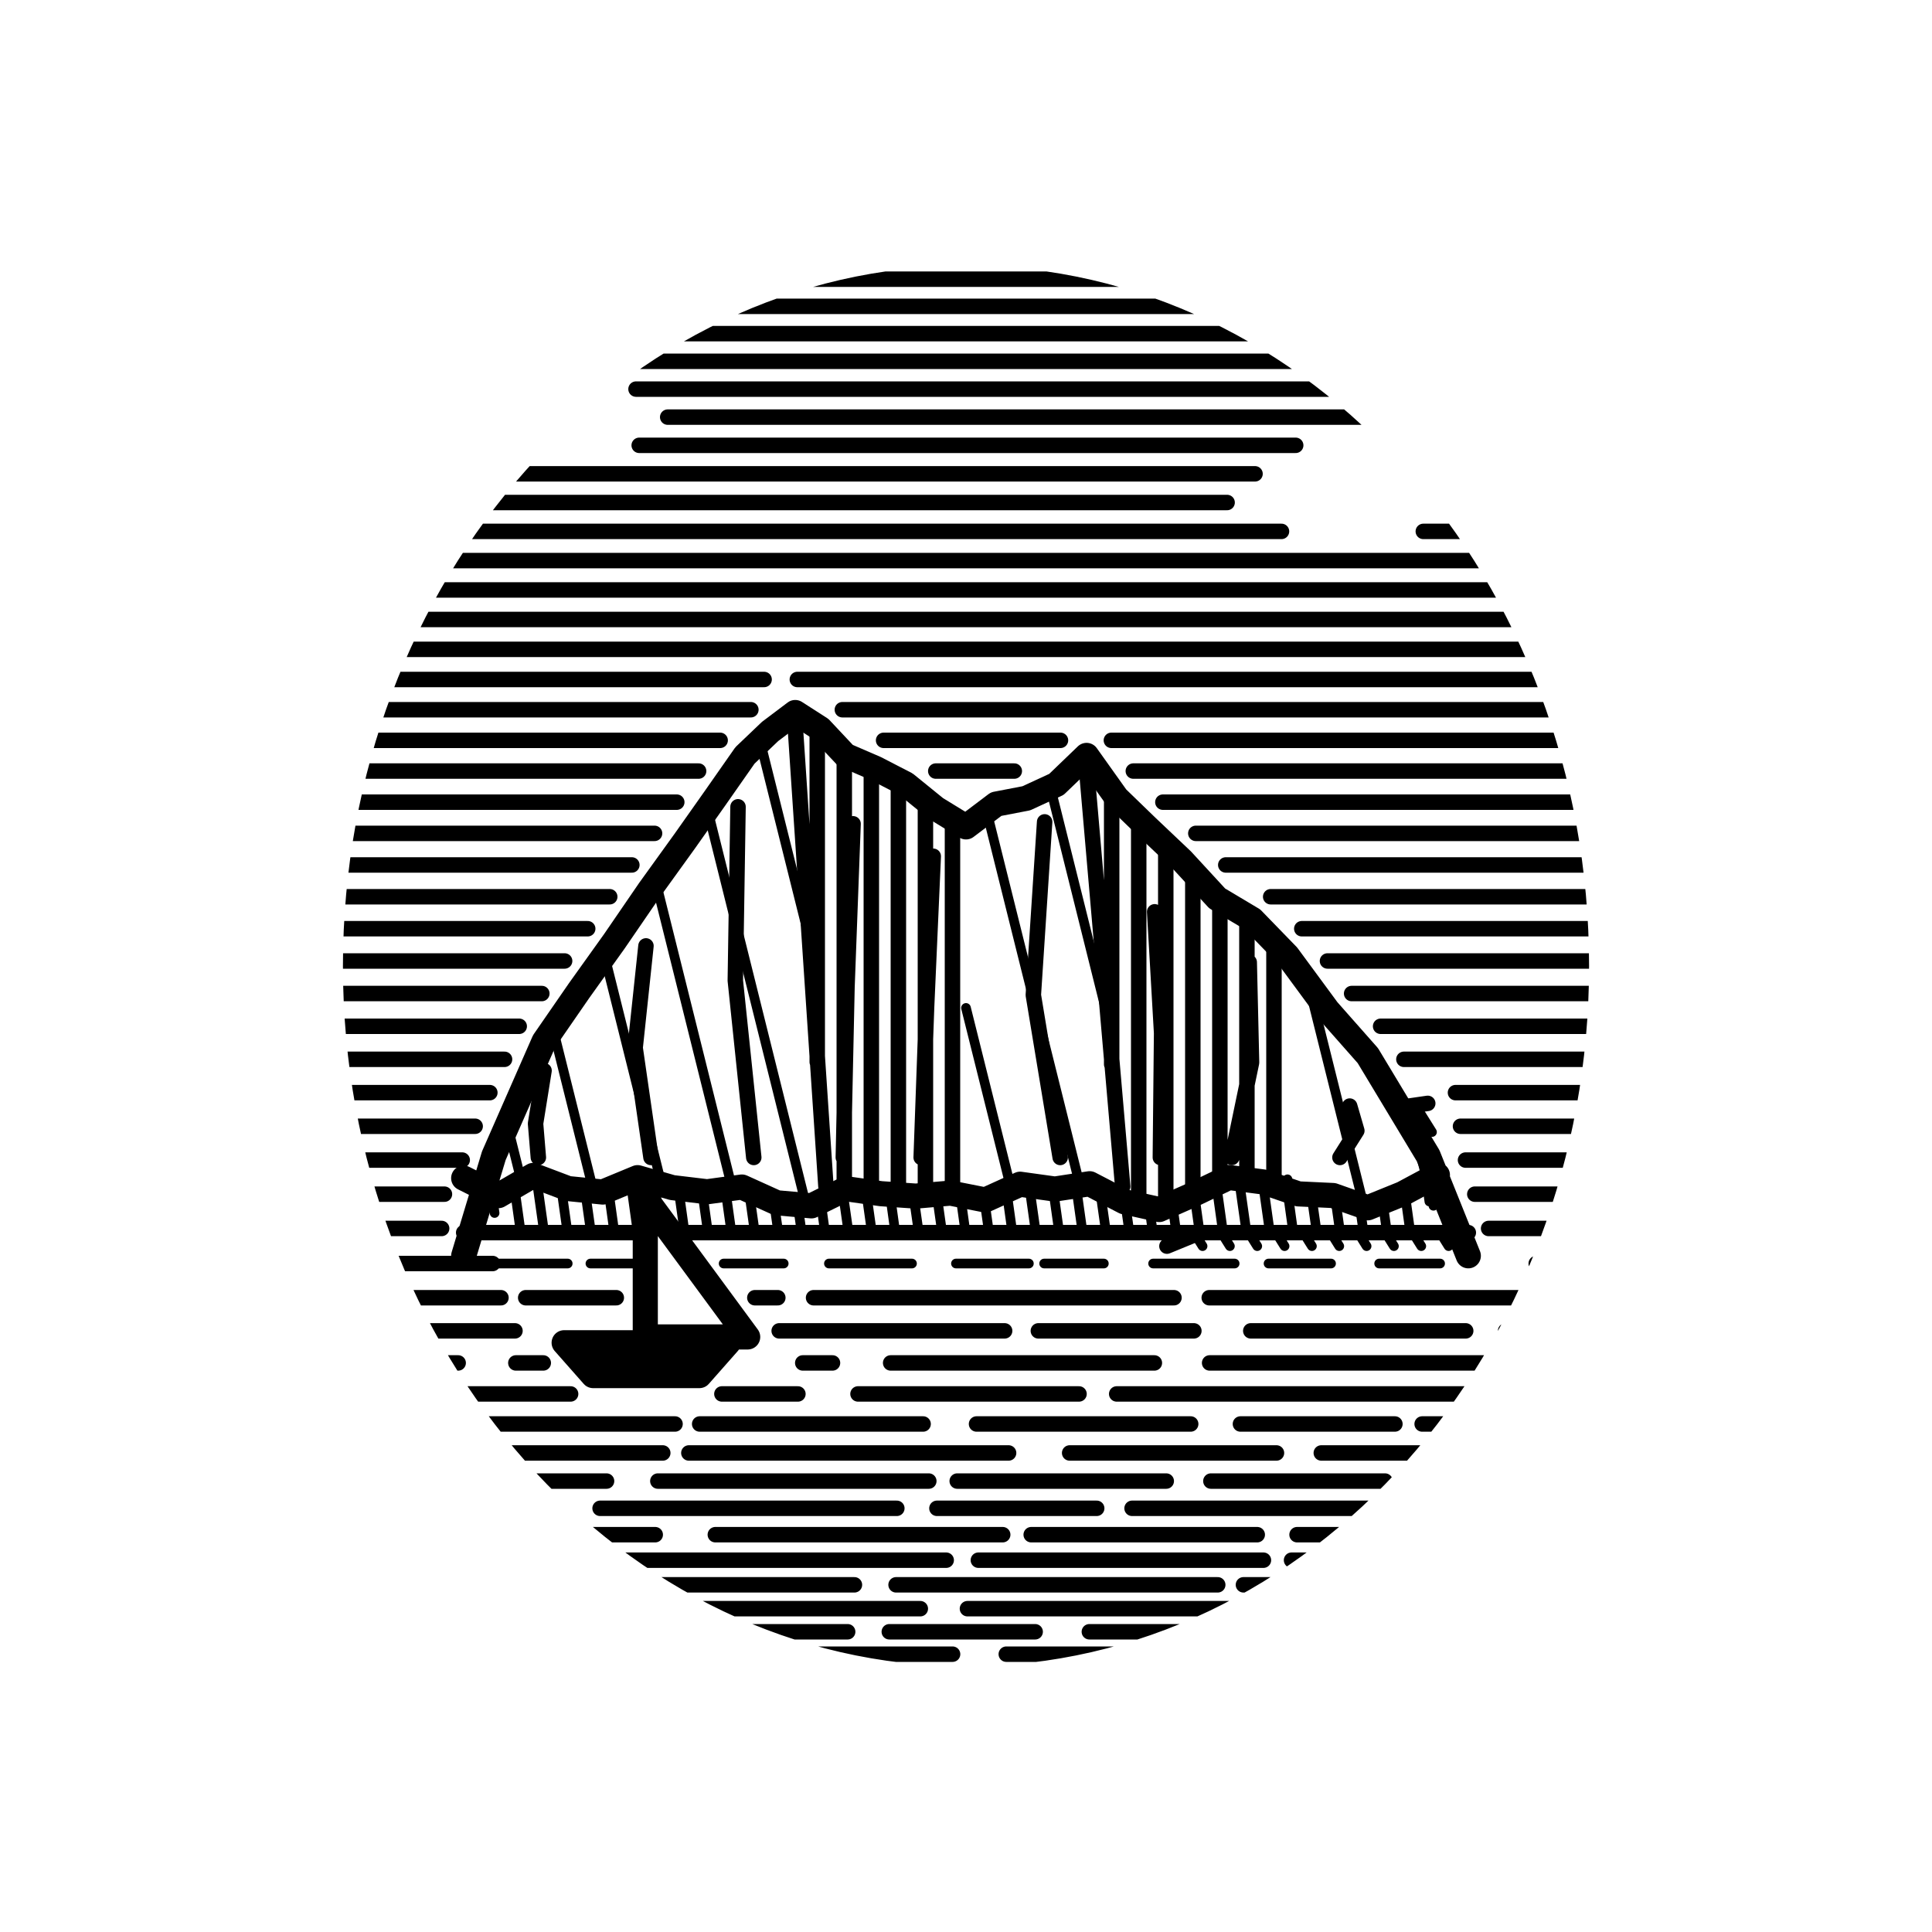
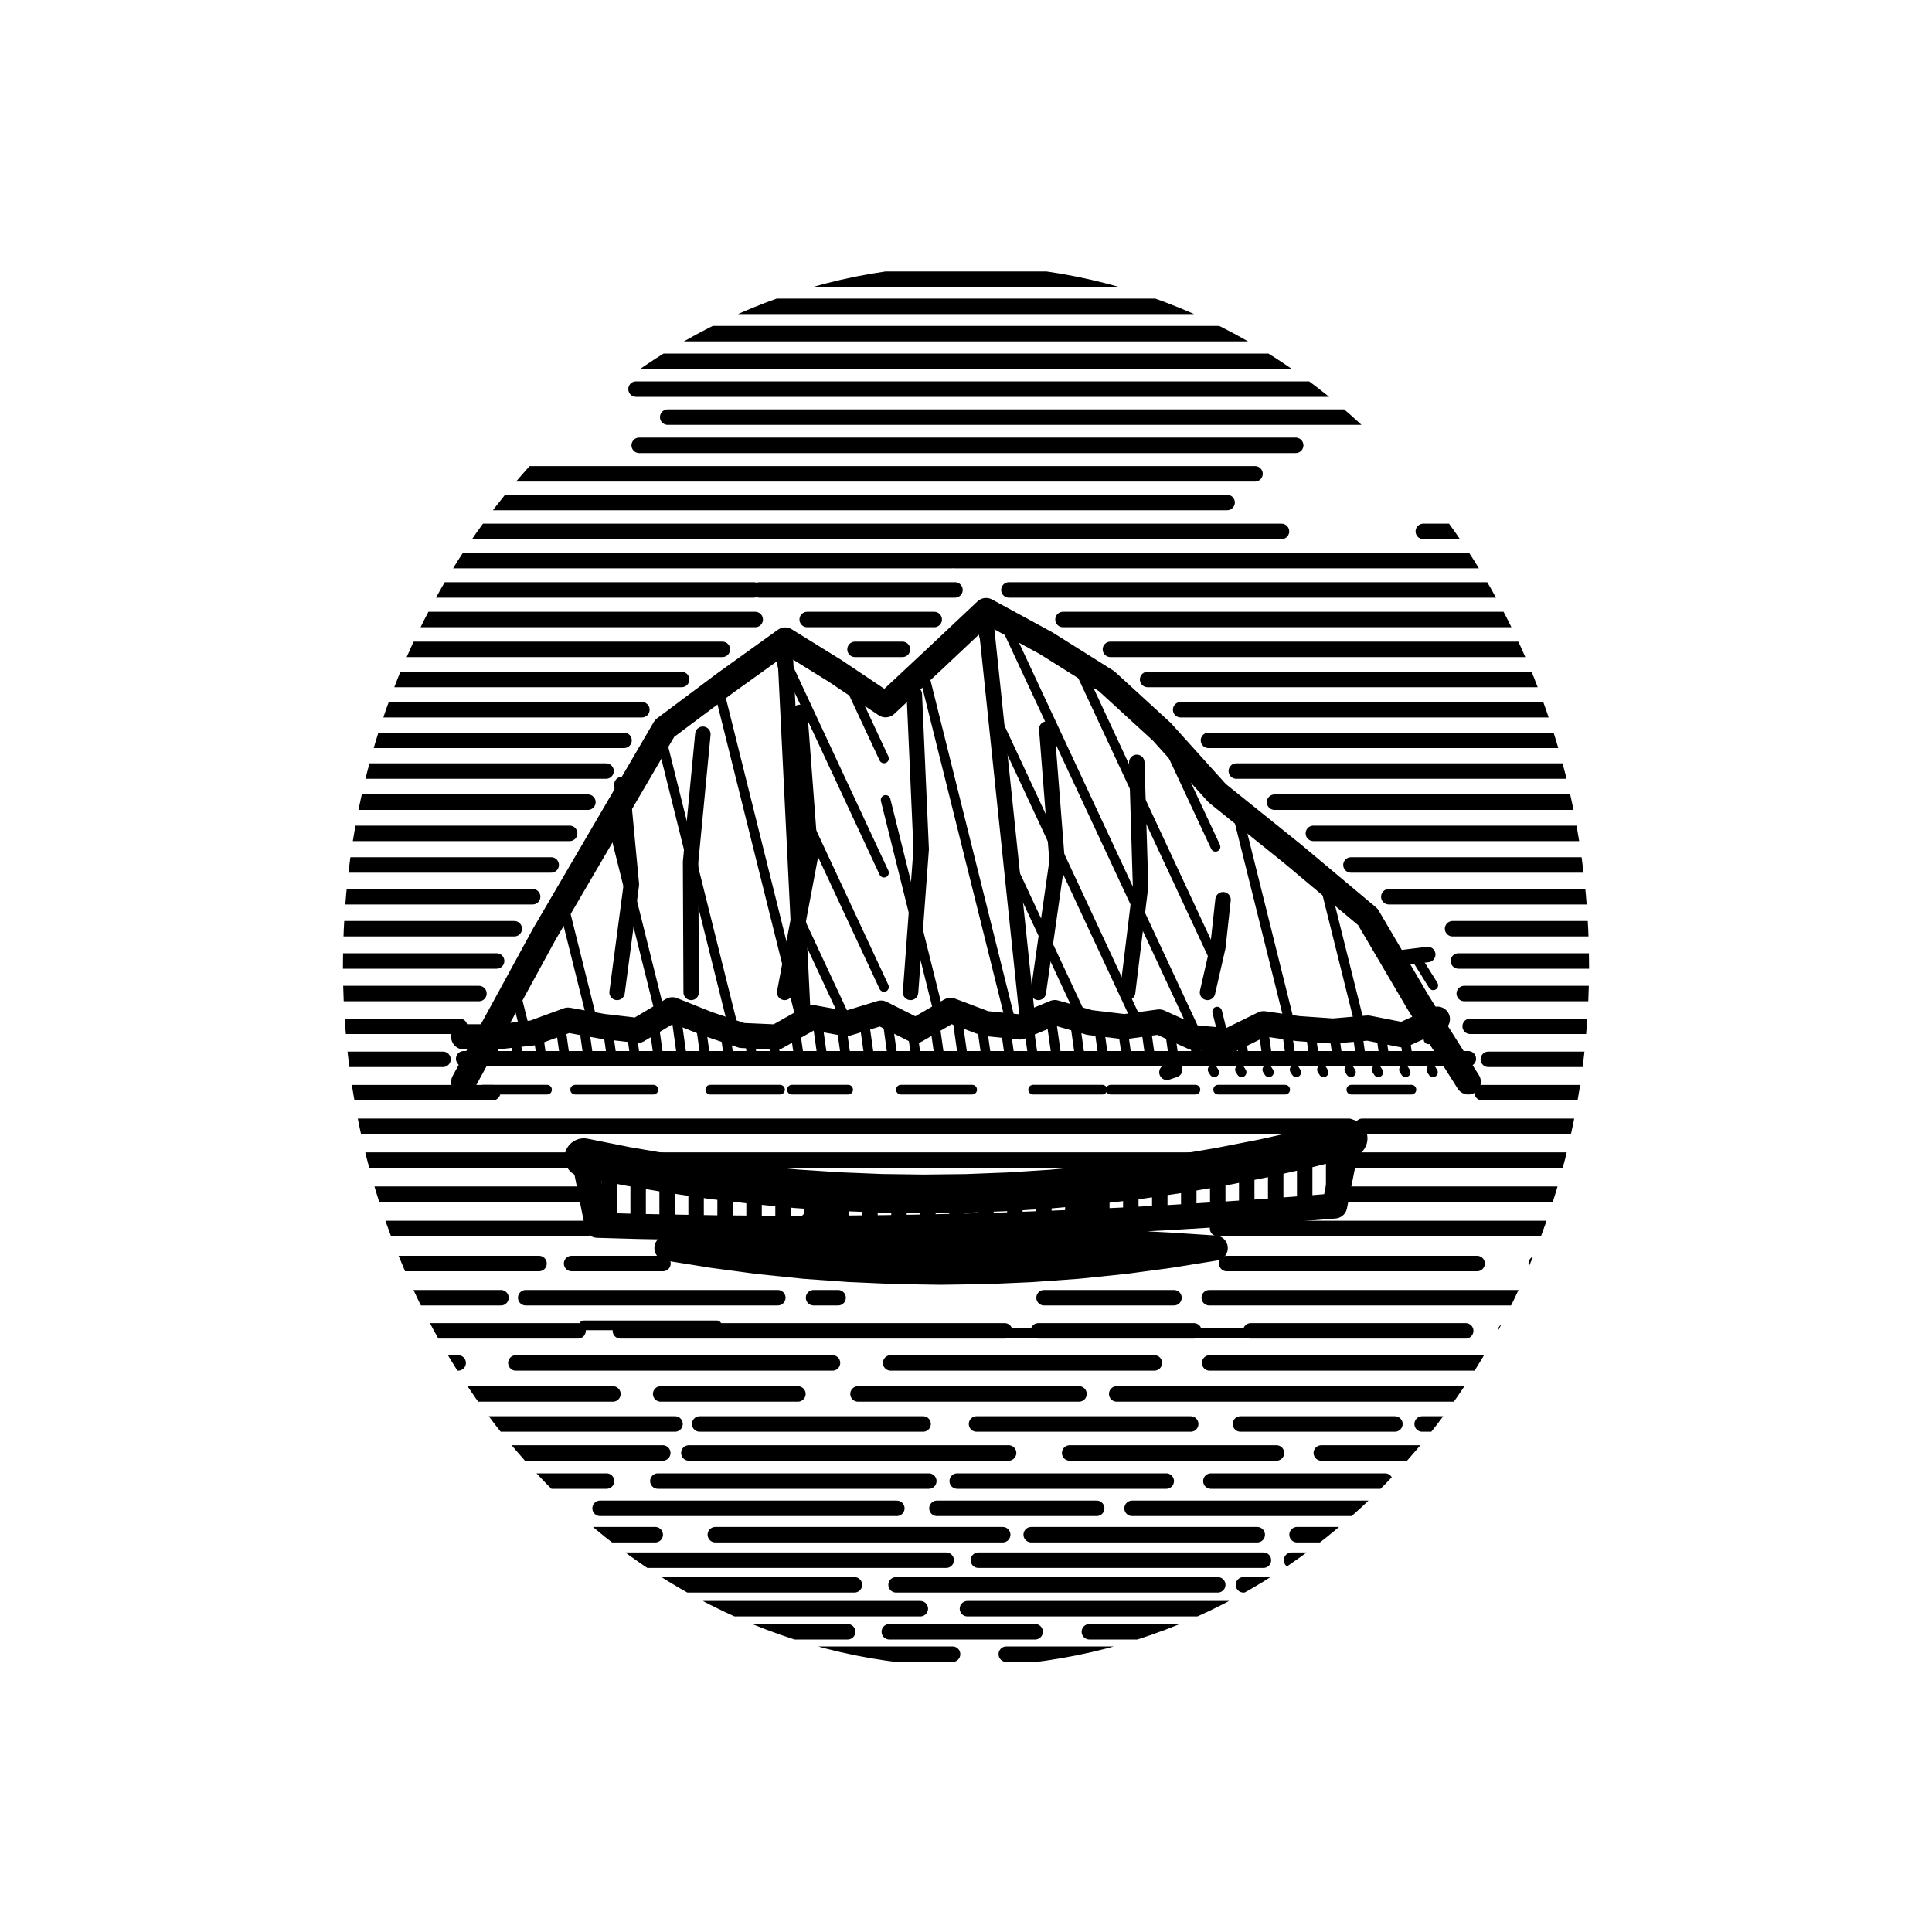
<svg xmlns="http://www.w3.org/2000/svg" viewBox="0 0 200 200">
  <defs>
    <clipPath id="w">
      <path d="M35.5 100A64.5 72.5 0 1 1 164.5 100A64.5 72.5 0 1 1 35.5 100Z" />
    </clipPath>
  </defs>
  <g clip-path="url(#w)" fill="none" stroke="#000" stroke-linecap="round" stroke-linejoin="round">
-     <path d="M59.4 139.6L74.4 139.6L72 141.8L61.8 141.8Z" fill="#000" stroke="none" />
-     <path d="M146.5 114.41L148.24 117.19M149.22 127.82L149.96 129M146.39 127.82L147.13 129M143.56 127.82L144.3 129M140.73 127.82L141.47 129M137.9 127.82L138.64 129M135.07 127.82L135.81 129M132.24 127.82L132.98 129M129.41 127.82L130.15 129M126.58 127.82L127.32 129M123.75 127.82L124.49 129M146.58 117.55L147.74 122.21M148.14 123.82L148.39 124.82M135.46 101.88L141.18 124.82M133.28 122.08L133.59 123.31M108.73 81.49L114.65 105.23M102.14 83.98L111.79 122.7M100 104.34L104.66 123.01M78.68 76.71L83.78 97.14M73.23 83.76L83.45 124.78M67.88 91.24L75.8 123.02M62.57 98.88L68.49 122.62M57.24 106.46L61.44 123.3M52.52 116.45L54 122.38M48 127.26L48.37 128.76M147.67 122.24L147.97 124.38M145.42 123.45L146 127.6M143.13 124.41L143.58 127.6M140.75 124.73L141.16 127.6M138.2 123.83L138.73 127.6M135.75 123.65L136.31 127.6M133.27 123.2L133.88 127.6M130.72 122.35L131.46 127.6M128.25 122.03L129.04 127.6M125.9 122.51L126.61 127.6M123.63 123.6L124.19 127.6M121.35 124.61L121.77 127.6M118.98 124.98L119.34 127.6M116.47 124.42L116.92 127.6M113.86 123.09L114.5 127.6M111.39 122.76L112.07 127.6M109.01 123.06L109.65 127.6M106.54 122.72L107.23 127.6M104.19 123.23L104.8 127.6M101.9 124.2L102.38 127.6M99.41 123.71L99.95 127.6M96.97 123.64L97.53 127.6M94.57 123.81L95.11 127.6M92.13 123.63L92.68 127.6M89.66 123.35L90.26 127.6M87.22 123.24L87.84 127.6M84.96 124.36L85.41 127.6M82.58 124.7L82.99 127.6M80.11 124.38L80.57 127.6M77.52 123.21L78.14 127.6M75.09 123.11L75.72 127.6M72.69 123.31L73.29 127.6M70.23 123.01L70.87 127.6M67.72 122.4L68.21 125.92M65.27 122.21L66.02 127.6M62.98 123.16L63.6 127.6M60.56 123.22L61.18 127.6M58.07 122.77L58.75 127.6M55.51 121.8L56.33 127.6M53.24 122.82L53.91 127.6M50.89 123.42L51.2 125.57M50 130.8L58.77 130.8M61.12 130.8L66.8 130.8M74.91 130.8L81.13 130.8M85.81 130.8L94.41 130.8M98.96 130.8L106.51 130.8M108.09 130.8L114.27 130.8M119.37 130.8L127.81 130.8M131.32 130.8L137.79 130.8M142.77 130.8L149.08 130.8" stroke-width="1" />
-     <path d="M35.5 28.9L164.5 28.9M35.5 31.71L164.5 31.71M35.5 34.54L164.5 34.54M35.5 37.4L51.43 37.4M60.57 37.4L164.5 37.4M35.5 40.28L46.16 40.28M65.84 40.28L164.5 40.28M35.5 43.18L42.88 43.18M69.12 43.18L164.5 43.18M35.5 46.1L45.83 46.1M66.17 46.1L134.13 46.1M145.87 46.1L164.5 46.1M35.5 49.05L129.92 49.05M150.08 49.05L164.5 49.05M35.5 52.02L127.03 52.02M152.97 52.02L164.5 52.02M35.5 55.01L132.66 55.01M147.34 55.01L164.5 55.01M35.5 58.03L164.5 58.03M35.5 61.07L164.5 61.07M35.5 64.13L164.5 64.13M35.5 67.22L164.5 67.22M35.5 70.34L79.1 70.34M82.54 70.34L164.5 70.34M35.5 73.47L77.73 73.47M87.2 73.47L164.5 73.47M35.5 76.64L74.55 76.64M91.47 76.64L109.78 76.64M115.05 76.64L164.5 76.64M35.5 79.82L72.32 79.82M96.87 79.82L105 79.82M117.32 79.82L164.5 79.82M35.5 83.04L70.06 83.04M120.38 83.04L164.5 83.04M35.5 86.27L67.76 86.27M123.79 86.27L164.5 86.27M35.5 89.54L65.41 89.54M126.89 89.54L164.5 89.54M35.5 92.83L63.12 92.83M131.54 92.83L164.5 92.83M35.5 96.14L60.84 96.14M134.76 96.14L164.5 96.14M35.5 99.48L58.45 99.48M137.42 99.48L164.5 99.48M35.5 102.85L56.09 102.85M139.92 102.85L164.5 102.85M35.5 106.24L53.75 106.24M142.92 106.24L164.5 106.24M35.5 109.66L52.23 109.66M145.33 109.66L164.5 109.66M35.5 113.11L50.71 113.11M150.67 113.11L164.5 113.11M35.5 116.59L49.19 116.59M151.19 116.59L164.5 116.59M35.5 120.09L47.85 120.09M151.71 120.09L164.5 120.09M35.5 123.62L46.01 123.62M152.67 123.62L164.5 123.62M35.5 127.17L45.72 127.17M154.1 127.17L164.5 127.17M35.5 130.8L51 130.8M159.03 130.8L164.5 130.8M35.5 134.34L51.86 134.34M54.42 134.34L63.8 134.34M78.14 134.34L80.52 134.34M84.22 134.34L121.53 134.34M125.18 134.34L158.82 134.34M35.5 137.77L39.05 137.77M42.64 137.77L53.31 137.77M80.66 137.77L104 137.77M107.49 137.77L123.59 137.77M129.48 137.77L151.73 137.77M155.86 137.77L164.5 137.77M35.5 141.09L47.43 141.09M53.4 141.09L56.24 141.09M83.1 141.09L86.18 141.09M92.2 141.09L119.5 141.09M125.22 141.09L156.1 141.09M159.16 141.09L164.5 141.09M35.5 144.3L59.07 144.3M74.73 144.3L82.6 144.3M88.82 144.3L111.7 144.3M115.6 144.3L152.34 144.3M155.84 144.3L164.5 144.3M35.5 147.41L69.88 147.41M72.43 147.41L95.56 147.41M101.09 147.41L123.26 147.41M128.41 147.41L144.4 147.41M147.22 147.41L164.5 147.41M35.5 150.41L68.61 150.41M71.31 150.41L104.41 150.41M110.73 150.41L132.14 150.41M136.78 150.41L164.5 150.41M35.5 153.32L62.79 153.32M68.1 153.32L96.15 153.32M99.09 153.32L120.73 153.32M125.35 153.32L143.38 153.32M146.89 153.32L164.5 153.32M35.5 156.14L56.39 156.14M62.12 156.14L92.84 156.14M96.99 156.14L113.53 156.14M117.19 156.14L156.07 156.14M159.87 156.14L164.5 156.14M35.5 158.87L67.83 158.87M74.05 158.87L103.8 158.87M106.75 158.87L130.15 158.87M134.27 158.87L149.61 158.87M153.8 158.87L164.5 158.87M41.28 161.51L57.9 161.51M62.45 161.51L97.95 161.51M101.28 161.51L130.79 161.51M133.7 161.51L157.16 161.51M162.31 161.51L164.5 161.51M35.5 164.06L51.29 164.06M57.73 164.06L88.45 164.06M92.76 164.06L126.06 164.06M128.72 164.06L158.79 164.06M35.5 166.53L51.54 166.53M56.6 166.53L95.27 166.53M100.15 166.53L136.73 166.53M142.33 166.53L163.69 166.53M35.5 168.92L47.18 168.92M50.59 168.92L87.75 168.92M92.06 168.92L107.16 168.92M112.77 168.92L142.01 168.92M145.65 168.92L164.5 168.92M38.44 171.24L73.37 171.24M76.97 171.24L98.61 171.24M104.17 171.24L118.27 171.24M123.4 171.24L151.19 171.24M154.78 171.24L164.5 171.24M120.8 129L123.68 127.82M144.84 114.65L147.8 114.22M98.6 85.14L98.6 123.55M95.8 83.21L95.8 123.74M93 81.17L93 123.7M90.2 79.76L90.2 123.43M87.4 78.47L87.4 123.15M84.6 75.62L84.6 109.94M82.32 75.16L85.5 122.82M131.88 97.88L131.88 122.73M129.08 95.24L129.08 122.14M126.28 93.57L126.28 122.33M123.48 90.67L123.48 123.67M120.68 87.86L120.68 124.42M117.88 85.19L117.88 124.42M115.08 82.25L115.08 110.18M112.48 79.6L116.22 122.82M56.32 110.83L55.44 116.31L55.73 119.82M66.87 97.92L65.75 108.47L67.39 119.82M76.4 83.52L76.12 101.51L78.03 119.82M88.31 85.28L87.68 102.18L87.3 119.82M96.61 88.64L95.92 104.25L95.36 119.82M108.14 85.08L106.97 103.01L109.75 119.82M119.53 94.39L120.25 106.94L120.12 119.82M129.32 99.61L129.56 110L127.52 119.82M139.72 114.5L140.46 117.05L138.71 119.82M48 127.6L66.8 127.6M69.45 127.6L152 127.6" stroke-width="1.6" />
-     <path d="M48 130L49.56 124.82L49.81 124M50.1 123.02L51.12 119.64L53.72 113.72L56.32 107.8L59.96 102.53L63.6 97.44L67.24 92.13L70.88 87.08L74 82.66L77.12 78.2L79.72 75.72L82.32 73.76L84.92 75.43L87.52 78.2L90.64 79.55L93.76 81.16L96.88 83.69L100 85.6L103.12 83.24L106.24 82.64L109.36 81.2L112.48 78.2L115.6 82.58L118.72 85.6L122.36 89.05L126 93L129.64 95.17L133.28 98.92L137.44 104.57L141.6 109.28L144.72 114.46L147.84 119.64L148.67 121.71M148.73 121.86L149.92 124.82L152 130M48 121.96L51.6 123.77L55.2 121.68L58.8 123.04L62.4 123.4L66 121.91L69.6 122.94L73.2 123.37L76.8 122.88L80.4 124.51L84 124.83L87.6 123.06L91.2 123.57L94.8 123.82L98.4 123.51L102 124.22L105.6 122.59L109.2 123.09L112.8 122.54L116.4 124.41L120 125.21L123.6 123.62L127.2 121.89L130.8 122.36L134.4 123.59L138 123.76L141.6 125.03L145.2 123.57L148.8 121.64M58.4 139L75.4 139L72.4 142.4L61.4 142.4ZM66.8 138.4L66.8 124L77.4 138.4Z" stroke-width="2.6" />
+     <path d="M69.04 129.2L73.77 128.89L78.5 128.64L83.23 128.45L87.96 128.31L92.69 128.23L97.42 128.2L102.15 128.23L106.88 128.31L111.61 128.45L116.34 128.64L121.07 128.89L125.8 129.2L121.07 129.96L116.34 130.59L111.61 131.08L106.88 131.42L102.15 131.63L97.42 131.7L92.69 131.63L87.96 131.42L83.23 131.08L78.5 130.59L73.77 129.96L69.04 129.2Z" fill="#000" stroke="none" />
+     <path d="M146.48 98.97L148.37 102M148.17 110.73L148.34 111M145.34 110.73L145.51 111M142.51 110.73L142.68 111M139.68 110.73L139.85 111M136.85 110.73L137.02 111M134.02 110.73L134.19 111M131.19 110.73L131.36 111M128.36 110.73L128.53 111M125.53 110.73L125.7 111M147.8 105.35L147.93 105.89M148.19 106.9L148.39 107.73M137.03 91.09L140.87 106.49M127.97 83.7L133.62 106.37M126 104.72L126.74 107.7M101.38 63.86L102.63 68.84M95.54 69.35L104.73 106.22M91.68 82.81L97.27 105.25M80.48 66.82L81.49 70.87M74.37 71.24L83 105.88M68.37 76.13L76.05 106.94M63.31 84.78L68.41 105.23M58.26 93.44L61.41 106.07M53.27 102.35L54.43 107M48 110.17L48.31 111.42M87.83 70.63L91.51 78.51M81.56 69L91.51 90.34M82.15 82.1L91.51 102.17M82.74 95.19L87.75 105.93M120.45 76.13L125.83 87.66M111.56 68.89L125.83 99.49M104 64.52L123.99 107.37M103.35 74.94L117.87 106.08M104.79 89.87L112.16 105.66M106.24 104.8L106.72 105.84M147.66 106.01L147.88 107.59M145.38 107.05L145.74 109.6M142.91 106.68L143.32 109.6M140.46 106.52L140.89 109.6M138.07 106.73L138.47 109.6M135.62 106.57L136.05 109.6M133.16 106.3L133.62 109.6M130.7 106.02L131.2 109.6M128.43 107.14L128.78 109.6M126.08 107.64L126.35 109.6M123.62 107.42L123.93 109.6M121.04 106.26L121.51 109.6M118.57 105.99L119.08 109.6M116.19 106.26L116.66 109.6M113.72 105.96L114.23 109.6M111.22 105.4L111.81 109.6M108.74 105.01L109.39 109.6M106.45 105.96L106.96 109.6M104.06 106.16L104.54 109.6M101.58 105.79L102.12 109.6M99.02 104.83L99.69 109.6M96.7 105.58L97.27 109.6M94.41 106.49L94.85 109.6M91.8 105.17L92.42 109.6M89.41 105.42L90 109.6M87.05 105.87L87.58 109.6M84.56 105.42L85.15 109.6M82.26 106.3L82.73 109.6M79.99 107.34L80.3 109.6M77.55 107.22L77.88 109.6M75.03 106.59L75.46 109.6M72.48 105.68L73.03 109.6M69.92 104.66L70.61 109.6M67.64 105.69L68.19 109.6M65.34 106.59L65.76 109.6M62.88 106.3L63.34 109.6M60.39 105.89L60.92 109.6M57.97 105.91L58.49 109.6M55.67 106.75L56.07 109.6M53.3 107.13L53.64 109.6M50.9 107.32L51.1 108.74M50 112.8L56.63 112.8M59.54 112.8L67.64 112.8M73.53 112.8L80.75 112.8M81.98 112.8L87.8 112.8M93.26 112.8L100.64 112.8M106.95 112.8L114.11 112.8M114.98 112.8L123.75 112.8M126.1 112.8L133.04 112.8M139.89 112.8L146.11 112.8M60.44 137.2L74.2 137.2M100 138L134.4 138" stroke-width="1" />
+     <path d="M35.5 28.9L164.5 28.9M35.5 31.71L164.5 31.71M35.5 34.54L164.5 34.54M35.5 37.4L51.43 37.4M60.57 37.4L164.5 37.4M35.5 40.28L46.16 40.28M65.84 40.28L164.5 40.28M35.5 43.18L42.88 43.18M69.12 43.18L164.5 43.18M35.5 46.1L45.83 46.1M66.17 46.1L134.13 46.1M145.87 46.1L164.5 46.1M35.5 49.05L129.92 49.05M150.08 49.05L164.5 49.05M35.5 52.02L127.03 52.02M152.97 52.02L164.5 52.02M35.5 55.01L132.66 55.01M147.34 55.01L164.5 55.01M35.5 58.03L98.57 58.03M98.85 58.03L164.5 58.03M35.5 61.07L78.04 61.07M78.61 61.07L98.86 61.07M104.44 61.07L164.5 61.07M35.5 64.13L78.18 64.13M83.56 64.13L96.71 64.13M110.04 64.13L164.5 64.13M35.5 67.22L74.78 67.22M88.51 67.22L93.42 67.22M114.95 67.22L164.5 67.22M35.5 70.34L70.56 70.34M118.8 70.34L164.5 70.34M35.5 73.47L66.45 73.47M122.22 73.47L164.5 73.47M35.5 76.64L64.6 76.64M125.1 76.64L164.5 76.64M35.5 79.82L62.74 79.82M127.98 79.82L164.5 79.82M35.5 83.04L60.86 83.04M131.94 83.04L164.5 83.04M35.5 86.27L58.97 86.27M135.96 86.27L164.5 86.27M35.5 89.54L57.06 89.54M139.85 89.54L164.5 89.54M35.5 92.83L55.14 92.83M143.77 92.83L164.5 92.83M35.5 96.14L53.24 96.14M150.37 96.14L164.5 96.14M35.5 99.48L51.41 99.48M150.97 99.48L164.5 99.48M35.5 102.85L49.58 102.85M151.58 102.85L164.5 102.85M35.5 106.24L47.58 106.24M152.19 106.24L164.5 106.24M35.5 109.66L45.86 109.66M154.07 109.66L164.5 109.66M35.5 113.11L51 113.11M153.43 113.11L164.5 113.11M35.5 116.59L139.63 116.59M141.03 116.59L164.5 116.59M35.5 120.09L59.27 120.09M68.25 120.09L123.32 120.09M140.33 120.09L164.5 120.09M35.5 123.62L59.97 123.62M139.63 123.62L164.5 123.62M35.5 127.17L60.68 127.17M126.04 127.17L164.5 127.17M35.5 130.8L55.8 130.8M59.17 130.8L68.63 130.8M126.99 130.8L152.91 130.8M159.03 130.8L164.5 130.8M35.5 134.34L51.86 134.34M54.42 134.34L80.52 134.34M84.22 134.34L86.76 134.34M108.08 134.34L121.53 134.34M125.18 134.34L158.82 134.34M35.5 137.77L39.05 137.77M42.64 137.77L59.84 137.77M64.22 137.77L104 137.77M107.49 137.77L123.59 137.77M129.48 137.77L151.73 137.77M155.86 137.77L164.5 137.77M35.5 141.09L47.43 141.09M53.4 141.09L86.18 141.09M92.2 141.09L119.5 141.09M125.22 141.09L156.1 141.09M159.16 141.09L164.5 141.09M35.5 144.3L63.45 144.3M68.39 144.3L82.6 144.3M88.82 144.3L111.7 144.3M115.6 144.3L152.34 144.3M155.84 144.3L164.5 144.3M35.5 147.41L69.88 147.41M72.43 147.41L95.56 147.41M101.09 147.41L123.26 147.41M128.41 147.41L144.4 147.41M147.22 147.41L164.5 147.41M35.5 150.41L68.61 150.41M71.31 150.41L104.41 150.41M110.73 150.41L132.14 150.41M136.78 150.41L164.5 150.41M35.5 153.32L62.79 153.32M68.1 153.32L96.15 153.32M99.09 153.32L120.73 153.32M125.35 153.32L143.38 153.32M146.89 153.32L164.5 153.32M35.5 156.14L56.39 156.14M62.12 156.14L92.84 156.14M96.99 156.14L113.53 156.14M117.19 156.14L156.07 156.14M159.87 156.14L164.5 156.14M35.5 158.87L67.83 158.87M74.05 158.87L103.8 158.87M106.75 158.87L130.15 158.87M134.27 158.87L149.61 158.87M153.8 158.87L164.5 158.87M41.28 161.51L57.9 161.51M62.45 161.51L97.95 161.51M101.28 161.51L130.79 161.51M133.7 161.51L157.16 161.51M162.31 161.51L164.5 161.51M35.5 164.06L51.29 164.06M57.73 164.06L88.45 164.06M92.76 164.06L126.06 164.06M128.72 164.06L158.79 164.06M35.5 166.53L51.54 166.53M56.6 166.53L95.27 166.53M100.15 166.53L136.73 166.53M142.33 166.53L163.69 166.53M35.5 168.92L47.18 168.92M50.59 168.92L87.75 168.92M92.06 168.92L107.16 168.92M112.77 168.92L142.01 168.92M145.65 168.92L164.5 168.92M38.44 171.24L73.37 171.24M76.97 171.24L98.61 171.24M104.17 171.24L118.27 171.24M123.4 171.24L151.19 171.24M154.78 171.24L164.5 171.24M120.8 111L121.6 110.73M144.2 99.34L144.8 99.18L147.8 98.81M81.28 67.65L83.15 105.73M102.08 64.6L106.39 105.73M64.38 81.21L65.36 91.57L63.88 102.73M72.76 76.01L71.49 89.23L71.55 102.73M82.78 73.75L83.9 88.6L81.23 102.73M94.65 71.87L95.36 87.91L94.26 102.73M108.36 75.47L109.43 89.13L107.49 102.73M117.68 78.92L118.07 91.75L116.73 102.73M126.61 93.14L126.07 98.06L125 102.73M48 109.6L152 109.6M138.06 118.51L138.06 124.55M135.06 119.26L135.06 124.79M132.06 119.93L132.06 125.01M129.06 120.56L129.06 125.23M126.06 121.14L126.06 125.43M123.06 121.65L123.06 125.62M120.06 122.11L120.06 125.79M117.06 122.53L117.06 125.96M114.06 122.88L114.06 126.1M111.06 123.18L111.06 126.24M108.06 123.43L108.06 126.36M105.06 123.63L105.06 126.47M102.06 123.76L102.06 126.56M99.06 123.85L99.06 126.64M96.06 123.89L96.06 126.71M93.06 123.86L93.06 126.76M90.06 123.78L90.06 126.8M87.06 123.66L87.06 126.83M84.06 123.47L84.06 126.85M81.06 123.23L81.06 126.85M78.06 122.95L78.06 126.84M75.06 122.59L75.06 126.81M72.06 122.19L72.06 126.77M69.06 121.75L69.06 126.72M66.06 121.23L66.06 126.66M63.06 120.66L63.06 126.57" stroke-width="1.6" />
+     <path d="M48 112L50.04 108.26M50.55 107.32L52.16 104.38L56.32 96.75L62.56 86.08L68.8 75.4L75.04 70.73L81.28 66.25L86.48 69.47L91.68 72.96L96.88 68.1L102.08 63.2L108.32 66.6L114.56 70.52L120.28 75.76L126 82.11L133.8 88.38L141.6 94.92L146.8 103.77L148.09 105.82M148.43 106.35L152 112M48 107.33L51.6 107.32L55.2 106.92L58.8 105.6L62.4 106.25L66 106.67L69.6 104.53L73.2 105.97L76.8 107.19L80.4 107.35L84 105.32L87.6 105.97L91.2 104.87L94.8 106.68L98.4 104.59L102 105.95L105.6 106.31L109.2 104.82L112.8 105.85L116.4 106.28L120 105.79L123.6 107.42L127.2 107.74L130.8 105.97L134.4 106.48L138 106.73L141.6 106.42L145.2 107.13L148.8 105.5M60.44 119.84L64.84 120.72L69.23 121.47L73.63 122.12L78.02 122.64L82.42 123.06L86.81 123.35L91.21 123.53L95.6 123.59L100 123.54L104.4 123.37L108.79 123.09L113.19 122.68L117.58 122.17L121.98 121.53L126.37 120.78L130.77 119.92L135.16 118.94L139.56 117.84L138.16 124.84L133.92 125.18L129.68 125.49L125.44 125.77L121.2 126.03L116.96 126.26L112.72 126.47L108.48 126.64L104.24 126.8L100 126.92L95.76 127.02L91.52 127.09L87.28 127.13L83.04 127.15L78.8 127.14L74.56 127.11L70.32 127.04L66.08 126.96L61.84 126.84ZM85.76 125.35L85.05 125.8L84.44 126.28L83.92 126.79L83.49 127.33L83.15 127.9L82.92 128.46M112.66 124.68L111.99 125.21L111.47 125.78L111.11 126.37L110.9 126.99L110.85 127.65L110.95 128.33L110.98 128.43M69.04 129.2L73.77 128.89L78.5 128.64L83.23 128.45L87.96 128.31L92.69 128.23L97.42 128.2L102.15 128.23L106.88 128.31L111.61 128.45L116.34 128.64L121.07 128.89L125.8 129.2L121.07 129.96L116.34 130.59L111.61 131.08L106.88 131.42L102.15 131.63L97.42 131.7L92.69 131.63L87.96 131.42L83.23 131.08L78.5 130.59L73.77 129.96L69.04 129.2Z" stroke-width="2.6" />
+     <path d="M60.44 119.84L64.84 120.72L69.23 121.47L73.63 122.12L78.02 122.64L82.42 123.06L86.81 123.35L91.21 123.53L95.6 123.59L100 123.54L104.4 123.37L108.79 123.09L113.19 122.68L117.58 122.17L121.98 121.53L126.37 120.78L130.77 119.92L135.16 118.94L139.56 117.84" stroke-width="4" />
  </g>
</svg>
